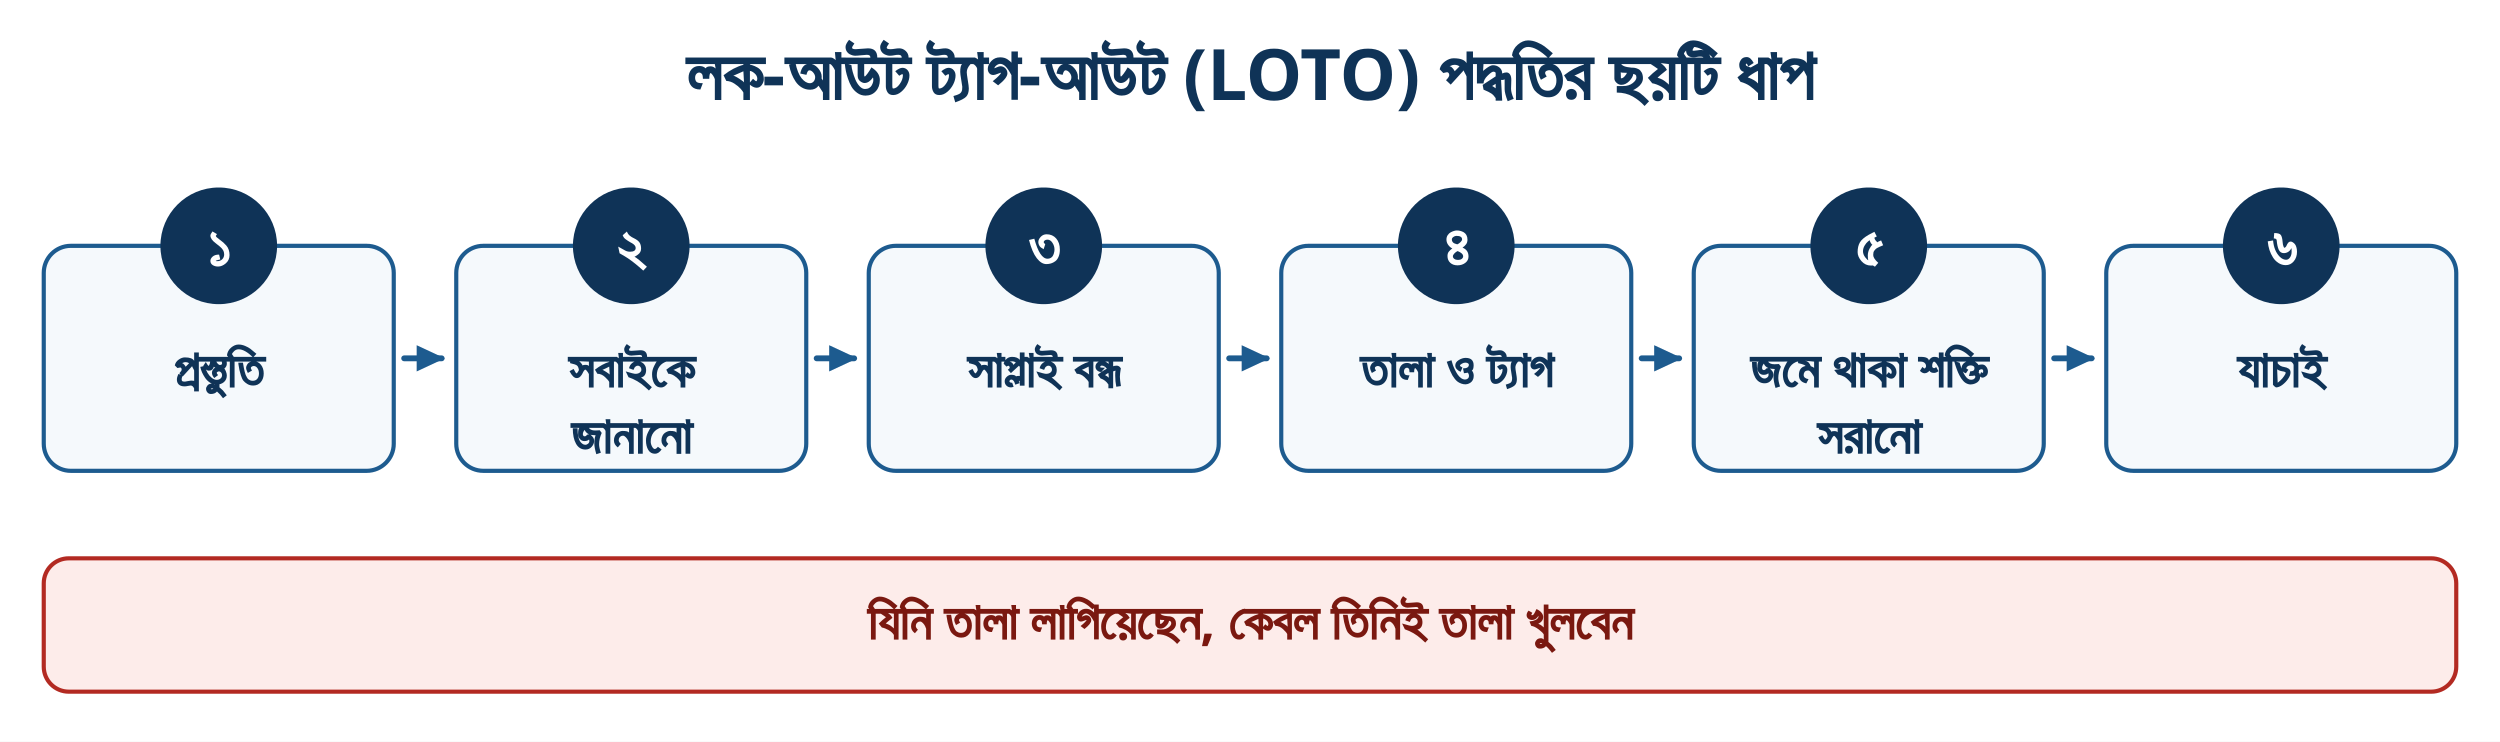
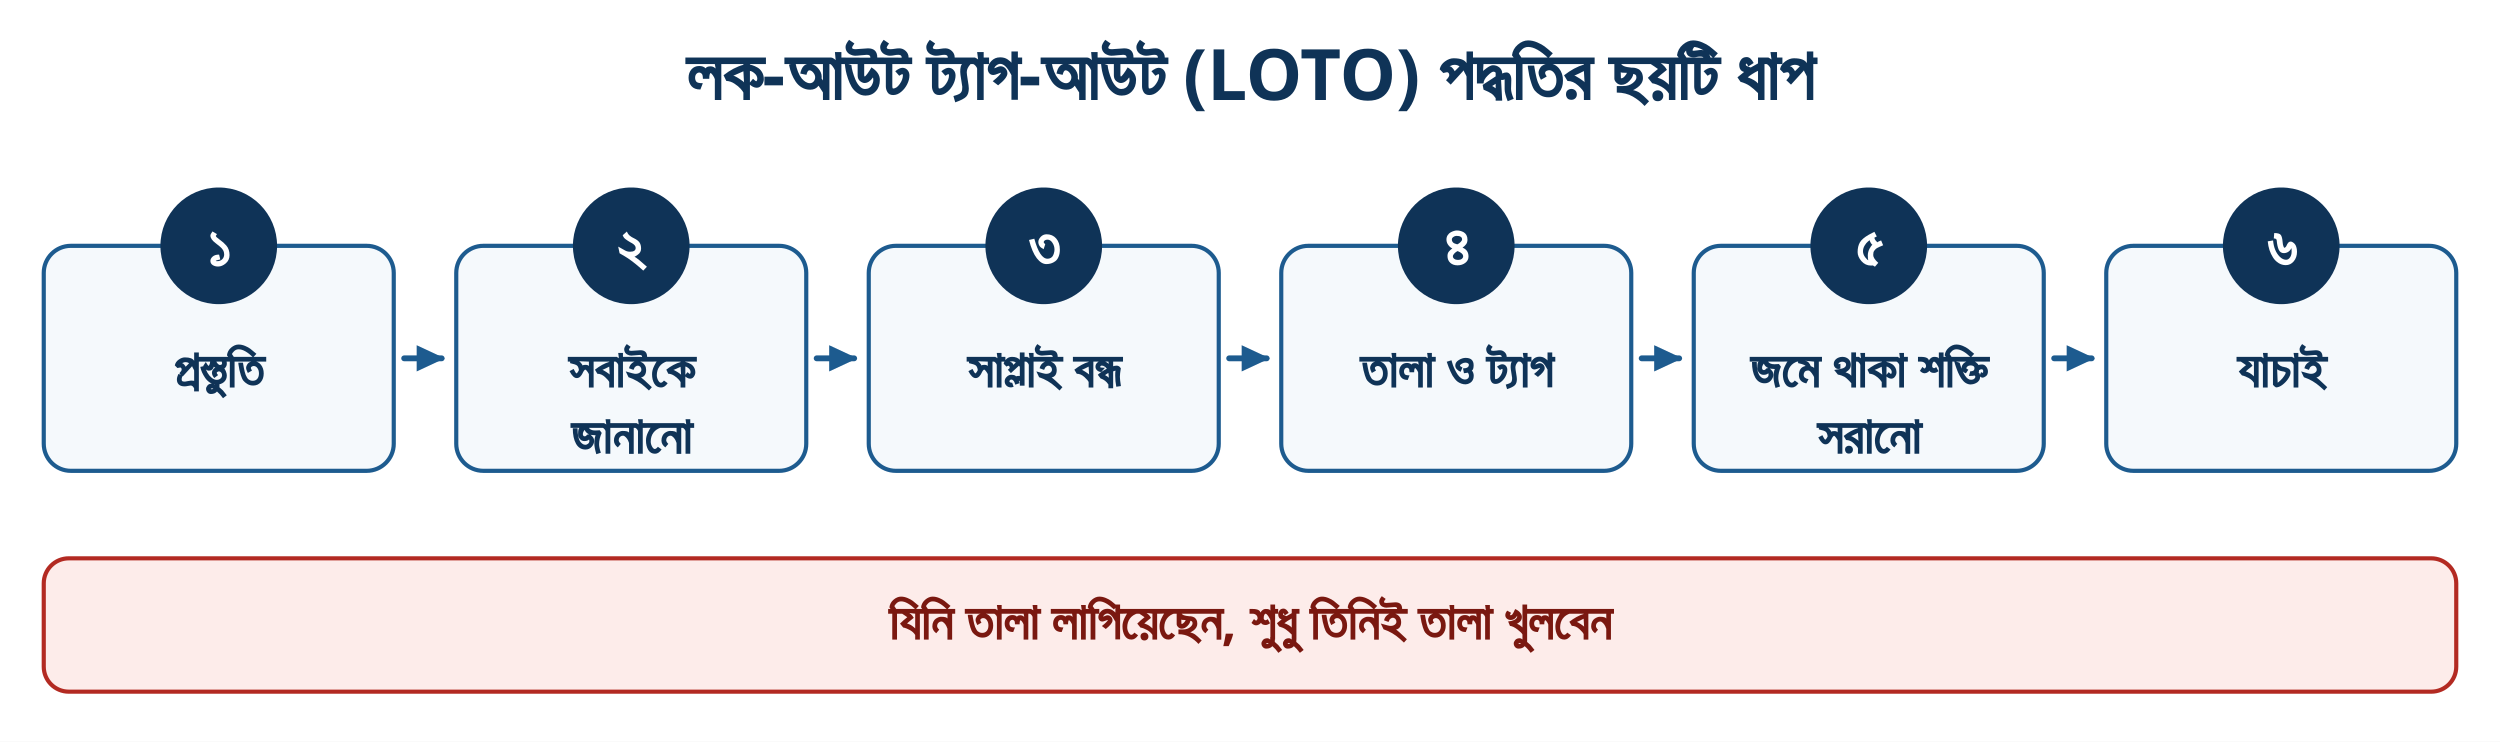
<svg xmlns="http://www.w3.org/2000/svg" width="1200" height="356" viewBox="0 0 1200 356">
  <defs>
    <marker id="ar" viewBox="0 0 10 10" refX="8.5" refY="5" markerUnits="userSpaceOnUse" markerWidth="15" markerHeight="15" orient="auto-start-reverse">
      <path d="M 0.5 0.8 L 9.5 5 L 0.5 9.2 z" fill="#1D5B8F" />
    </marker>
  </defs>
  <rect width="1200" height="356" fill="#FFFFFF" />
  <text x="600.0" y="48.0" font-family="Kalpurush" font-size="34" font-weight="700" fill="#0F3357" text-anchor="middle">লক-আউট ট্যাগ-আউট (LOTO) পদ্ধতির ছয়টি ধাপ</text>
  <rect x="21.0" y="118.0" width="168.0" height="108.0" rx="13" fill="#F5F9FC" stroke="#1D5B8F" stroke-width="2" />
  <circle cx="105.0" cy="118.0" r="28.0" fill="#0F3357" stroke="none" stroke-width="2" />
  <text x="105.0" y="128.0" font-family="Kalpurush" font-size="28" font-weight="700" fill="#FFFFFF" text-anchor="middle">১</text>
  <text x="105.0" y="186.0" font-family="Kalpurush" font-size="24.5" font-weight="700" fill="#0F3357" text-anchor="middle">প্রস্তুতি</text>
  <path d="M 194.0 172 L 212.0 172" fill="none" stroke="#1D5B8F" stroke-width="2.8" stroke-linecap="round" stroke-linejoin="round" marker-end="url(#ar)" />
  <rect x="219.0" y="118.0" width="168.0" height="108.0" rx="13" fill="#F5F9FC" stroke="#1D5B8F" stroke-width="2" />
  <circle cx="303.0" cy="118.0" r="28.0" fill="#0F3357" stroke="none" stroke-width="2" />
  <text x="303.0" y="128.0" font-family="Kalpurush" font-size="28" font-weight="700" fill="#FFFFFF" text-anchor="middle">২</text>
  <text x="303.0" y="186.0" font-family="Kalpurush" font-size="24.5" font-weight="700" fill="#0F3357" text-anchor="middle">সবাইকে</text>
  <text x="303.0" y="217.8" font-family="Kalpurush" font-size="24.5" font-weight="700" fill="#0F3357" text-anchor="middle">জানানো</text>
  <path d="M 392.0 172 L 410.0 172" fill="none" stroke="#1D5B8F" stroke-width="2.8" stroke-linecap="round" stroke-linejoin="round" marker-end="url(#ar)" />
  <rect x="417.0" y="118.0" width="168.0" height="108.0" rx="13" fill="#F5F9FC" stroke="#1D5B8F" stroke-width="2" />
  <circle cx="501.0" cy="118.0" r="28.0" fill="#0F3357" stroke="none" stroke-width="2" />
  <text x="501.0" y="128.0" font-family="Kalpurush" font-size="28" font-weight="700" fill="#FFFFFF" text-anchor="middle">৩</text>
  <text x="501.0" y="186.0" font-family="Kalpurush" font-size="24.5" font-weight="700" fill="#0F3357" text-anchor="middle">সাপ্লাই বন্ধ</text>
  <path d="M 590.0 172 L 608.0 172" fill="none" stroke="#1D5B8F" stroke-width="2.8" stroke-linecap="round" stroke-linejoin="round" marker-end="url(#ar)" />
  <rect x="615.0" y="118.0" width="168.0" height="108.0" rx="13" fill="#F5F9FC" stroke="#1D5B8F" stroke-width="2" />
  <circle cx="699.0" cy="118.0" r="28.0" fill="#0F3357" stroke="none" stroke-width="2" />
  <text x="699.0" y="128.0" font-family="Kalpurush" font-size="28" font-weight="700" fill="#FFFFFF" text-anchor="middle">৪</text>
  <text x="699.0" y="186.0" font-family="Kalpurush" font-size="24.5" font-weight="700" fill="#0F3357" text-anchor="middle">তালা ও ট্যাগ</text>
  <path d="M 788.0 172 L 806.0 172" fill="none" stroke="#1D5B8F" stroke-width="2.8" stroke-linecap="round" stroke-linejoin="round" marker-end="url(#ar)" />
  <rect x="813.0" y="118.0" width="168.0" height="108.0" rx="13" fill="#F5F9FC" stroke="#1D5B8F" stroke-width="2" />
  <circle cx="897.0" cy="118.0" r="28.0" fill="#0F3357" stroke="none" stroke-width="2" />
  <text x="897.0" y="128.0" font-family="Kalpurush" font-size="28" font-weight="700" fill="#FFFFFF" text-anchor="middle">৫</text>
  <text x="897.0" y="186.0" font-family="Kalpurush" font-size="24.5" font-weight="700" fill="#0F3357" text-anchor="middle">জমে থাকা শক্তি</text>
  <text x="897.0" y="217.8" font-family="Kalpurush" font-size="24.5" font-weight="700" fill="#0F3357" text-anchor="middle">সরানো</text>
  <path d="M 986.0 172 L 1004.0 172" fill="none" stroke="#1D5B8F" stroke-width="2.8" stroke-linecap="round" stroke-linejoin="round" marker-end="url(#ar)" />
  <rect x="1011.0" y="118.0" width="168.0" height="108.0" rx="13" fill="#F5F9FC" stroke="#1D5B8F" stroke-width="2" />
  <circle cx="1095.0" cy="118.0" r="28.0" fill="#0F3357" stroke="none" stroke-width="2" />
  <text x="1095.0" y="128.0" font-family="Kalpurush" font-size="28" font-weight="700" fill="#FFFFFF" text-anchor="middle">৬</text>
  <text x="1095.0" y="186.0" font-family="Kalpurush" font-size="24.5" font-weight="700" fill="#0F3357" text-anchor="middle">যাচাই</text>
  <rect x="21.0" y="268.0" width="1158.0" height="64.0" rx="12" fill="#FDECEA" stroke="#B32A22" stroke-width="2" />
-   <text x="600.0" y="307.0" font-family="Kalpurush" font-size="24.5" font-weight="700" fill="#7A1810" text-anchor="middle">যিনি তালা লাগিয়েছেন, কেবল তিনিই তালা খুলবেন</text>
+   <text x="600.0" y="307.0" font-family="Kalpurush" font-size="24.5" font-weight="700" fill="#7A1810" text-anchor="middle">যিনি তালা লাগিয়েছেন, শুধু তিনিই তালা খুলবেন</text>
</svg>
